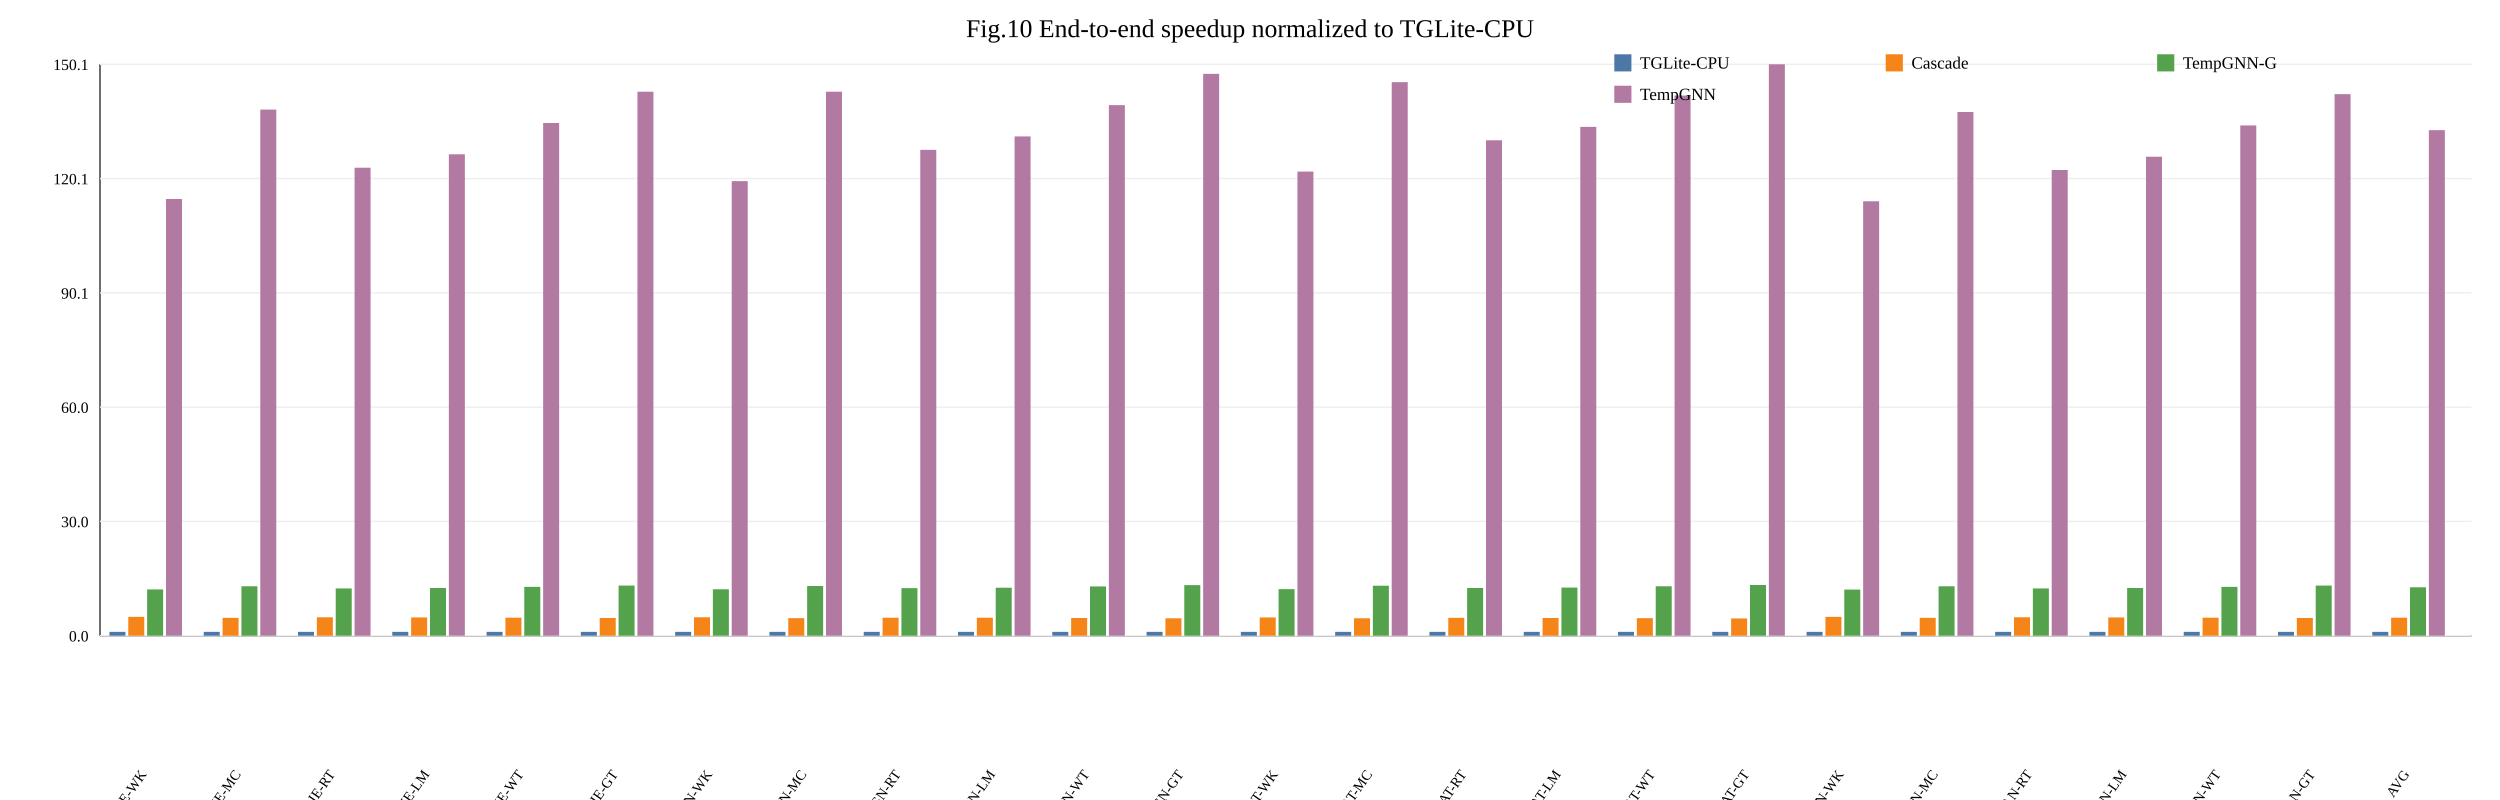
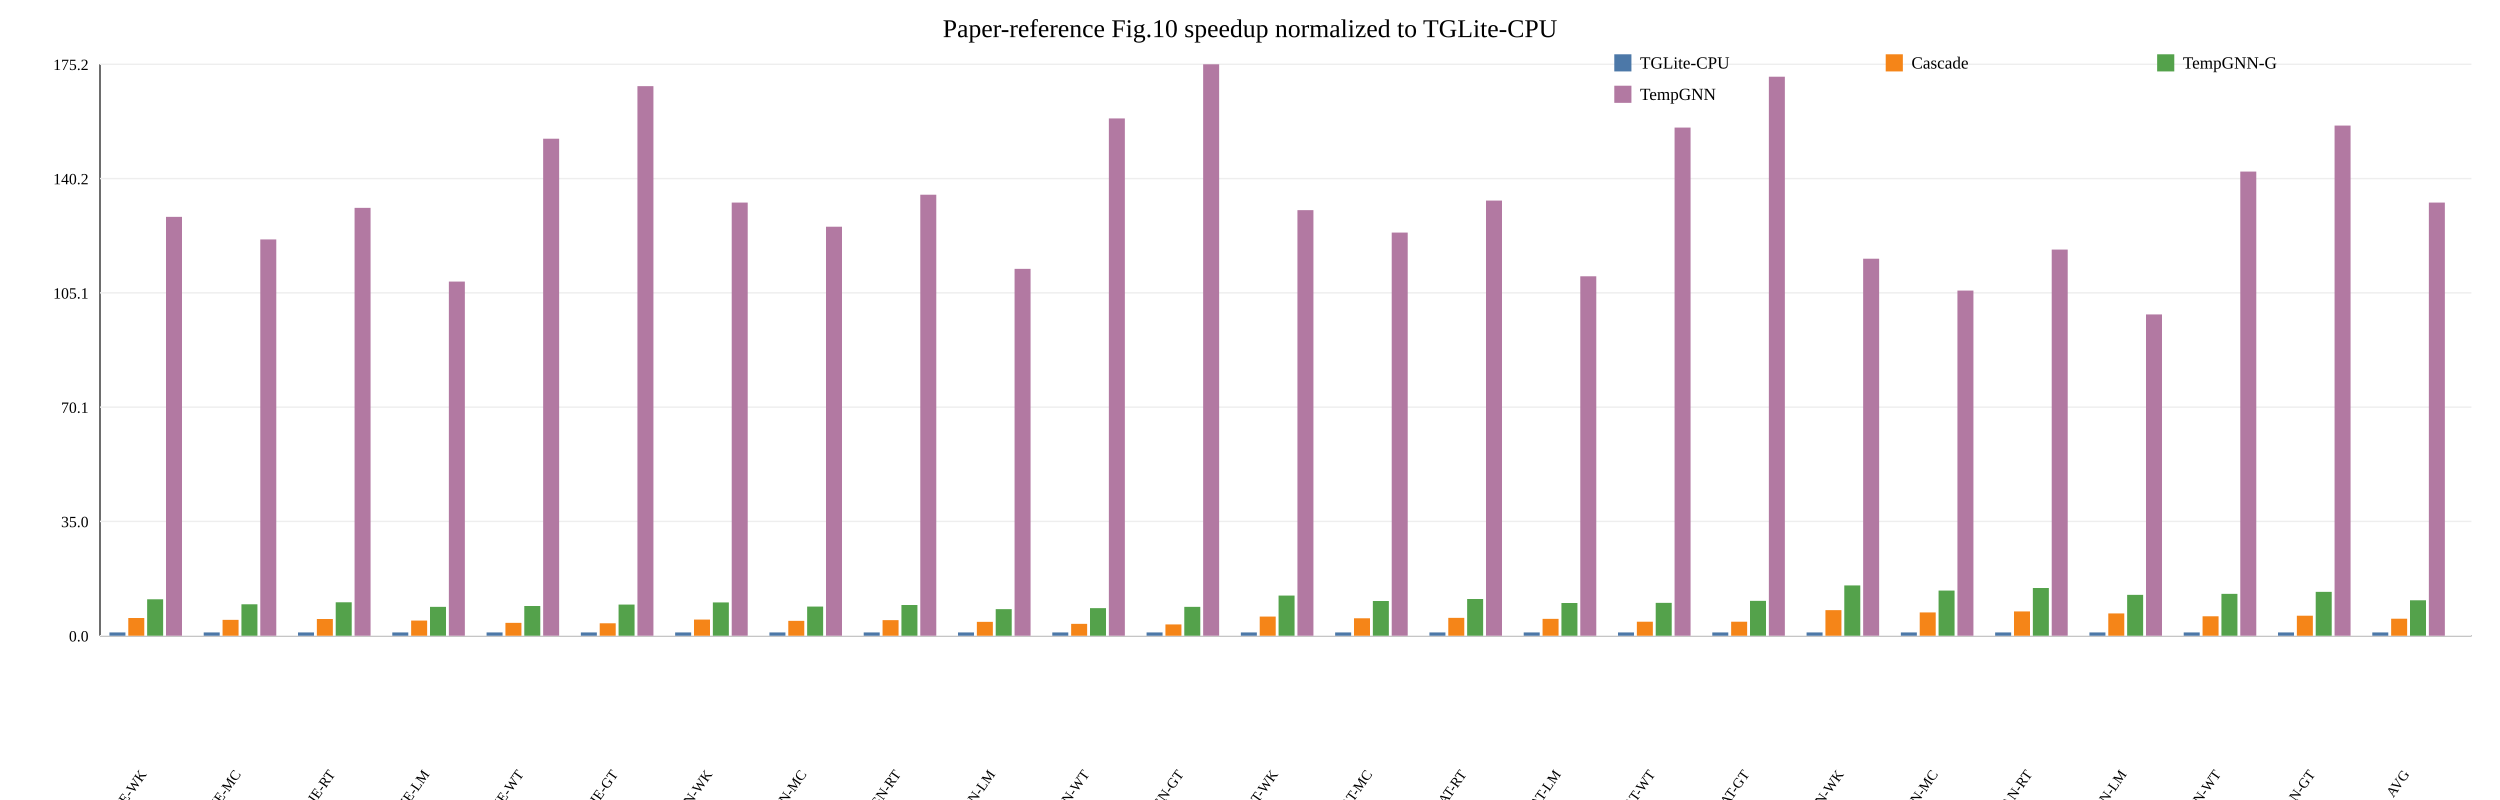
<svg xmlns="http://www.w3.org/2000/svg" width="1750" height="560" viewBox="0 0 1750 560">
  <rect width="100%" height="100%" fill="white" />
-   <text x="875.0" y="26" text-anchor="middle" font-size="18">Fig.10 End-to-end speedup normalized to TGLite-CPU</text>
+   <text x="875.0" y="26" text-anchor="middle" font-size="18">Paper-reference Fig.10 speedup normalized to TGLite-CPU</text>
  <line x1="70" y1="445" x2="1730" y2="445" stroke="#333" />
  <line x1="70" y1="45" x2="70" y2="445" stroke="#333" />
  <line x1="70" y1="445.0" x2="1730" y2="445.0" stroke="#eee" />
  <text x="62" y="449.0" text-anchor="end" font-size="11">0.0</text>
  <line x1="70" y1="365.0" x2="1730" y2="365.0" stroke="#eee" />
-   <text x="62" y="369.0" text-anchor="end" font-size="11">30.0</text>
+   <text x="62" y="369.0" text-anchor="end" font-size="11">35.0</text>
  <line x1="70" y1="285.0" x2="1730" y2="285.0" stroke="#eee" />
-   <text x="62" y="289.0" text-anchor="end" font-size="11">60.0</text>
+   <text x="62" y="289.0" text-anchor="end" font-size="11">70.1</text>
  <line x1="70" y1="205.0" x2="1730" y2="205.0" stroke="#eee" />
-   <text x="62" y="209.0" text-anchor="end" font-size="11">90.1</text>
+   <text x="62" y="209.0" text-anchor="end" font-size="11">105.1</text>
  <line x1="70" y1="125.0" x2="1730" y2="125.0" stroke="#eee" />
-   <text x="62" y="129.0" text-anchor="end" font-size="11">120.1</text>
+   <text x="62" y="129.0" text-anchor="end" font-size="11">140.2</text>
  <line x1="70" y1="45.0" x2="1730" y2="45.0" stroke="#eee" />
-   <text x="62" y="49.0" text-anchor="end" font-size="11">150.1</text>
+   <text x="62" y="49.0" text-anchor="end" font-size="11">175.2</text>
  <text x="103.0" y="542" text-anchor="end" font-size="10" transform="rotate(-55 103.0,542)">JODIE-WK</text>
-   <rect x="76.6" y="442.3" width="11.2" height="2.7" fill="#4c78a8" />
-   <rect x="89.8" y="431.8" width="11.2" height="13.2" fill="#f58518" />
-   <rect x="103.0" y="412.6" width="11.2" height="32.4" fill="#54a24b" />
-   <rect x="116.2" y="139.3" width="11.2" height="305.7" fill="#b279a2" />
+   <rect x="76.6" y="442.7" width="11.2" height="2.3" fill="#4c78a8" />
+   <rect x="89.8" y="432.6" width="11.2" height="12.4" fill="#f58518" />
+   <rect x="103.0" y="419.5" width="11.2" height="25.5" fill="#54a24b" />
+   <rect x="116.2" y="151.8" width="11.2" height="293.2" fill="#b279a2" />
  <text x="169.0" y="542" text-anchor="end" font-size="10" transform="rotate(-55 169.0,542)">JODIE-MC</text>
-   <rect x="142.6" y="442.3" width="11.2" height="2.7" fill="#4c78a8" />
-   <rect x="155.8" y="432.5" width="11.2" height="12.5" fill="#f58518" />
-   <rect x="169.0" y="410.4" width="11.2" height="34.6" fill="#54a24b" />
-   <rect x="182.2" y="76.7" width="11.2" height="368.3" fill="#b279a2" />
+   <rect x="142.6" y="442.7" width="11.2" height="2.3" fill="#4c78a8" />
+   <rect x="155.8" y="433.9" width="11.2" height="11.1" fill="#f58518" />
+   <rect x="169.0" y="423.0" width="11.2" height="22.0" fill="#54a24b" />
+   <rect x="182.2" y="167.6" width="11.2" height="277.4" fill="#b279a2" />
  <text x="235.0" y="542" text-anchor="end" font-size="10" transform="rotate(-55 235.0,542)">JODIE-RT</text>
-   <rect x="208.6" y="442.3" width="11.2" height="2.7" fill="#4c78a8" />
-   <rect x="221.8" y="432.1" width="11.2" height="12.9" fill="#f58518" />
-   <rect x="235.0" y="411.9" width="11.2" height="33.1" fill="#54a24b" />
-   <rect x="248.2" y="117.4" width="11.2" height="327.6" fill="#b279a2" />
+   <rect x="208.6" y="442.7" width="11.2" height="2.3" fill="#4c78a8" />
+   <rect x="221.8" y="433.3" width="11.2" height="11.7" fill="#f58518" />
+   <rect x="235.0" y="421.6" width="11.2" height="23.4" fill="#54a24b" />
+   <rect x="248.2" y="145.5" width="11.2" height="299.5" fill="#b279a2" />
  <text x="301.0" y="542" text-anchor="end" font-size="10" transform="rotate(-55 301.0,542)">JODIE-LM</text>
-   <rect x="274.6" y="442.3" width="11.2" height="2.7" fill="#4c78a8" />
-   <rect x="287.8" y="432.2" width="11.2" height="12.8" fill="#f58518" />
-   <rect x="301.0" y="411.6" width="11.2" height="33.4" fill="#54a24b" />
-   <rect x="314.2" y="108.0" width="11.2" height="337.0" fill="#b279a2" />
+   <rect x="274.6" y="442.7" width="11.2" height="2.3" fill="#4c78a8" />
+   <rect x="287.8" y="434.4" width="11.2" height="10.6" fill="#f58518" />
+   <rect x="301.0" y="424.8" width="11.2" height="20.2" fill="#54a24b" />
+   <rect x="314.2" y="197.1" width="11.2" height="247.9" fill="#b279a2" />
  <text x="367.0" y="542" text-anchor="end" font-size="10" transform="rotate(-55 367.0,542)">JODIE-WT</text>
-   <rect x="340.6" y="442.3" width="11.2" height="2.7" fill="#4c78a8" />
-   <rect x="353.8" y="432.4" width="11.2" height="12.6" fill="#f58518" />
-   <rect x="367.0" y="410.8" width="11.2" height="34.2" fill="#54a24b" />
-   <rect x="380.2" y="86.1" width="11.2" height="358.9" fill="#b279a2" />
+   <rect x="340.6" y="442.7" width="11.2" height="2.3" fill="#4c78a8" />
+   <rect x="353.8" y="436.0" width="11.2" height="9.0" fill="#f58518" />
+   <rect x="367.0" y="424.2" width="11.2" height="20.8" fill="#54a24b" />
+   <rect x="380.2" y="97.1" width="11.2" height="347.9" fill="#b279a2" />
  <text x="433.0" y="542" text-anchor="end" font-size="10" transform="rotate(-55 433.0,542)">JODIE-GT</text>
-   <rect x="406.6" y="442.3" width="11.2" height="2.7" fill="#4c78a8" />
-   <rect x="419.8" y="432.6" width="11.2" height="12.4" fill="#f58518" />
-   <rect x="433.0" y="409.9" width="11.2" height="35.1" fill="#54a24b" />
-   <rect x="446.2" y="64.2" width="11.2" height="380.8" fill="#b279a2" />
+   <rect x="406.6" y="442.7" width="11.2" height="2.3" fill="#4c78a8" />
+   <rect x="419.8" y="436.3" width="11.2" height="8.7" fill="#f58518" />
+   <rect x="433.0" y="423.2" width="11.2" height="21.8" fill="#54a24b" />
+   <rect x="446.2" y="60.3" width="11.2" height="384.7" fill="#b279a2" />
  <text x="499.0" y="542" text-anchor="end" font-size="10" transform="rotate(-55 499.0,542)">TGN-WK</text>
-   <rect x="472.6" y="442.3" width="11.2" height="2.7" fill="#4c78a8" />
-   <rect x="485.8" y="432.1" width="11.2" height="12.9" fill="#f58518" />
-   <rect x="499.0" y="412.5" width="11.2" height="32.5" fill="#54a24b" />
-   <rect x="512.2" y="126.8" width="11.2" height="318.2" fill="#b279a2" />
+   <rect x="472.6" y="442.7" width="11.2" height="2.3" fill="#4c78a8" />
+   <rect x="485.8" y="433.7" width="11.2" height="11.3" fill="#f58518" />
+   <rect x="499.0" y="421.7" width="11.2" height="23.3" fill="#54a24b" />
+   <rect x="512.2" y="141.8" width="11.2" height="303.2" fill="#b279a2" />
  <text x="565.0" y="542" text-anchor="end" font-size="10" transform="rotate(-55 565.0,542)">TGN-MC</text>
-   <rect x="538.6" y="442.3" width="11.2" height="2.7" fill="#4c78a8" />
-   <rect x="551.8" y="432.7" width="11.2" height="12.3" fill="#f58518" />
-   <rect x="565.0" y="410.2" width="11.2" height="34.8" fill="#54a24b" />
-   <rect x="578.2" y="64.2" width="11.2" height="380.8" fill="#b279a2" />
+   <rect x="538.6" y="442.7" width="11.2" height="2.3" fill="#4c78a8" />
+   <rect x="551.8" y="434.6" width="11.2" height="10.4" fill="#f58518" />
+   <rect x="565.0" y="424.6" width="11.2" height="20.4" fill="#54a24b" />
+   <rect x="578.2" y="158.7" width="11.2" height="286.3" fill="#b279a2" />
  <text x="631.0" y="542" text-anchor="end" font-size="10" transform="rotate(-55 631.0,542)">TGN-RT</text>
-   <rect x="604.6" y="442.3" width="11.2" height="2.7" fill="#4c78a8" />
-   <rect x="617.8" y="432.4" width="11.2" height="12.6" fill="#f58518" />
-   <rect x="631.0" y="411.7" width="11.2" height="33.3" fill="#54a24b" />
-   <rect x="644.2" y="104.9" width="11.2" height="340.1" fill="#b279a2" />
+   <rect x="604.6" y="442.7" width="11.2" height="2.3" fill="#4c78a8" />
+   <rect x="617.8" y="434.1" width="11.2" height="10.9" fill="#f58518" />
+   <rect x="631.0" y="423.5" width="11.2" height="21.5" fill="#54a24b" />
+   <rect x="644.2" y="136.3" width="11.2" height="308.7" fill="#b279a2" />
  <text x="697.0" y="542" text-anchor="end" font-size="10" transform="rotate(-55 697.0,542)">TGN-LM</text>
-   <rect x="670.6" y="442.3" width="11.2" height="2.7" fill="#4c78a8" />
-   <rect x="683.8" y="432.4" width="11.2" height="12.6" fill="#f58518" />
-   <rect x="697.0" y="411.4" width="11.2" height="33.6" fill="#54a24b" />
-   <rect x="710.2" y="95.5" width="11.2" height="349.5" fill="#b279a2" />
+   <rect x="670.6" y="442.7" width="11.2" height="2.3" fill="#4c78a8" />
+   <rect x="683.8" y="435.3" width="11.2" height="9.7" fill="#f58518" />
+   <rect x="697.0" y="426.4" width="11.2" height="18.6" fill="#54a24b" />
+   <rect x="710.2" y="188.2" width="11.2" height="256.8" fill="#b279a2" />
  <text x="763.0" y="542" text-anchor="end" font-size="10" transform="rotate(-55 763.0,542)">TGN-WT</text>
-   <rect x="736.6" y="442.3" width="11.2" height="2.7" fill="#4c78a8" />
-   <rect x="749.8" y="432.6" width="11.2" height="12.4" fill="#f58518" />
-   <rect x="763.0" y="410.5" width="11.2" height="34.5" fill="#54a24b" />
-   <rect x="776.2" y="73.6" width="11.2" height="371.4" fill="#b279a2" />
+   <rect x="736.6" y="442.7" width="11.2" height="2.3" fill="#4c78a8" />
+   <rect x="749.8" y="436.7" width="11.2" height="8.3" fill="#f58518" />
+   <rect x="763.0" y="425.7" width="11.2" height="19.3" fill="#54a24b" />
+   <rect x="776.2" y="82.9" width="11.2" height="362.1" fill="#b279a2" />
  <text x="829.0" y="542" text-anchor="end" font-size="10" transform="rotate(-55 829.0,542)">TGN-GT</text>
-   <rect x="802.6" y="442.3" width="11.2" height="2.7" fill="#4c78a8" />
-   <rect x="815.8" y="432.8" width="11.2" height="12.2" fill="#f58518" />
-   <rect x="829.0" y="409.6" width="11.2" height="35.4" fill="#54a24b" />
-   <rect x="842.2" y="51.7" width="11.2" height="393.3" fill="#b279a2" />
+   <rect x="802.6" y="442.7" width="11.2" height="2.3" fill="#4c78a8" />
+   <rect x="815.8" y="437.1" width="11.2" height="7.9" fill="#f58518" />
+   <rect x="829.0" y="424.8" width="11.2" height="20.2" fill="#54a24b" />
+   <rect x="842.2" y="45.0" width="11.2" height="400.0" fill="#b279a2" />
  <text x="895.0" y="542" text-anchor="end" font-size="10" transform="rotate(-55 895.0,542)">TGAT-WK</text>
-   <rect x="868.6" y="442.3" width="11.2" height="2.7" fill="#4c78a8" />
-   <rect x="881.8" y="432.2" width="11.2" height="12.8" fill="#f58518" />
-   <rect x="895.0" y="412.4" width="11.2" height="32.6" fill="#54a24b" />
-   <rect x="908.2" y="120.1" width="11.2" height="324.9" fill="#b279a2" />
+   <rect x="868.6" y="442.7" width="11.2" height="2.3" fill="#4c78a8" />
+   <rect x="881.8" y="431.6" width="11.2" height="13.4" fill="#f58518" />
+   <rect x="895.0" y="416.9" width="11.2" height="28.1" fill="#54a24b" />
+   <rect x="908.2" y="147.1" width="11.2" height="297.9" fill="#b279a2" />
  <text x="961.0" y="542" text-anchor="end" font-size="10" transform="rotate(-55 961.0,542)">TGAT-MC</text>
-   <rect x="934.6" y="442.3" width="11.2" height="2.7" fill="#4c78a8" />
+   <rect x="934.6" y="442.7" width="11.2" height="2.3" fill="#4c78a8" />
  <rect x="947.8" y="432.8" width="11.2" height="12.2" fill="#f58518" />
-   <rect x="961.0" y="410.0" width="11.2" height="35.0" fill="#54a24b" />
-   <rect x="974.2" y="57.5" width="11.2" height="387.5" fill="#b279a2" />
+   <rect x="961.0" y="420.7" width="11.2" height="24.3" fill="#54a24b" />
+   <rect x="974.2" y="162.8" width="11.2" height="282.2" fill="#b279a2" />
  <text x="1027.0" y="542" text-anchor="end" font-size="10" transform="rotate(-55 1027.0,542)">TGAT-RT</text>
-   <rect x="1000.6" y="442.3" width="11.2" height="2.7" fill="#4c78a8" />
+   <rect x="1000.6" y="442.7" width="11.2" height="2.3" fill="#4c78a8" />
  <rect x="1013.8" y="432.5" width="11.2" height="12.5" fill="#f58518" />
-   <rect x="1027.0" y="411.6" width="11.2" height="33.4" fill="#54a24b" />
-   <rect x="1040.2" y="98.2" width="11.2" height="346.8" fill="#b279a2" />
+   <rect x="1027.0" y="419.3" width="11.2" height="25.7" fill="#54a24b" />
+   <rect x="1040.2" y="140.4" width="11.2" height="304.6" fill="#b279a2" />
  <text x="1093.0" y="542" text-anchor="end" font-size="10" transform="rotate(-55 1093.0,542)">TGAT-LM</text>
-   <rect x="1066.6" y="442.3" width="11.2" height="2.7" fill="#4c78a8" />
-   <rect x="1079.8" y="432.6" width="11.2" height="12.4" fill="#f58518" />
-   <rect x="1093.0" y="411.3" width="11.2" height="33.7" fill="#54a24b" />
-   <rect x="1106.2" y="88.8" width="11.2" height="356.2" fill="#b279a2" />
+   <rect x="1066.6" y="442.7" width="11.2" height="2.3" fill="#4c78a8" />
+   <rect x="1079.8" y="433.2" width="11.2" height="11.8" fill="#f58518" />
+   <rect x="1093.0" y="422.1" width="11.2" height="22.9" fill="#54a24b" />
+   <rect x="1106.2" y="193.4" width="11.2" height="251.6" fill="#b279a2" />
  <text x="1159.0" y="542" text-anchor="end" font-size="10" transform="rotate(-55 1159.0,542)">TGAT-WT</text>
-   <rect x="1132.6" y="442.3" width="11.2" height="2.7" fill="#4c78a8" />
-   <rect x="1145.8" y="432.7" width="11.2" height="12.3" fill="#f58518" />
-   <rect x="1159.0" y="410.4" width="11.2" height="34.6" fill="#54a24b" />
-   <rect x="1172.2" y="66.9" width="11.2" height="378.1" fill="#b279a2" />
+   <rect x="1132.6" y="442.7" width="11.2" height="2.3" fill="#4c78a8" />
+   <rect x="1145.8" y="435.2" width="11.2" height="9.8" fill="#f58518" />
+   <rect x="1159.0" y="422.0" width="11.2" height="23.0" fill="#54a24b" />
+   <rect x="1172.2" y="89.3" width="11.2" height="355.7" fill="#b279a2" />
  <text x="1225.0" y="542" text-anchor="end" font-size="10" transform="rotate(-55 1225.0,542)">TGAT-GT</text>
-   <rect x="1198.6" y="442.3" width="11.2" height="2.7" fill="#4c78a8" />
-   <rect x="1211.8" y="432.9" width="11.2" height="12.1" fill="#f58518" />
-   <rect x="1225.0" y="409.5" width="11.2" height="35.5" fill="#54a24b" />
-   <rect x="1238.2" y="45.0" width="11.2" height="400.0" fill="#b279a2" />
+   <rect x="1198.6" y="442.7" width="11.2" height="2.3" fill="#4c78a8" />
+   <rect x="1211.8" y="435.2" width="11.2" height="9.8" fill="#f58518" />
+   <rect x="1225.0" y="420.6" width="11.2" height="24.4" fill="#54a24b" />
+   <rect x="1238.2" y="53.7" width="11.2" height="391.3" fill="#b279a2" />
  <text x="1291.0" y="542" text-anchor="end" font-size="10" transform="rotate(-55 1291.0,542)">APAN-WK</text>
-   <rect x="1264.6" y="442.3" width="11.2" height="2.7" fill="#4c78a8" />
-   <rect x="1277.8" y="431.8" width="11.2" height="13.2" fill="#f58518" />
-   <rect x="1291.0" y="412.7" width="11.2" height="32.3" fill="#54a24b" />
-   <rect x="1304.2" y="140.9" width="11.2" height="304.1" fill="#b279a2" />
+   <rect x="1264.6" y="442.7" width="11.2" height="2.3" fill="#4c78a8" />
+   <rect x="1277.8" y="427.1" width="11.2" height="17.9" fill="#f58518" />
+   <rect x="1291.0" y="409.8" width="11.2" height="35.2" fill="#54a24b" />
+   <rect x="1304.2" y="181.1" width="11.2" height="263.9" fill="#b279a2" />
  <text x="1357.0" y="542" text-anchor="end" font-size="10" transform="rotate(-55 1357.0,542)">APAN-MC</text>
-   <rect x="1330.6" y="442.3" width="11.2" height="2.7" fill="#4c78a8" />
-   <rect x="1343.8" y="432.5" width="11.2" height="12.5" fill="#f58518" />
-   <rect x="1357.0" y="410.4" width="11.2" height="34.6" fill="#54a24b" />
-   <rect x="1370.2" y="78.4" width="11.2" height="366.6" fill="#b279a2" />
+   <rect x="1330.6" y="442.7" width="11.2" height="2.3" fill="#4c78a8" />
+   <rect x="1343.8" y="428.7" width="11.2" height="16.3" fill="#f58518" />
+   <rect x="1357.0" y="413.4" width="11.2" height="31.6" fill="#54a24b" />
+   <rect x="1370.2" y="203.4" width="11.2" height="241.6" fill="#b279a2" />
  <text x="1423.0" y="542" text-anchor="end" font-size="10" transform="rotate(-55 1423.0,542)">APAN-RT</text>
-   <rect x="1396.6" y="442.3" width="11.2" height="2.7" fill="#4c78a8" />
-   <rect x="1409.8" y="432.1" width="11.2" height="12.9" fill="#f58518" />
-   <rect x="1423.0" y="411.9" width="11.2" height="33.1" fill="#54a24b" />
-   <rect x="1436.2" y="119.0" width="11.2" height="326.0" fill="#b279a2" />
+   <rect x="1396.6" y="442.7" width="11.2" height="2.3" fill="#4c78a8" />
+   <rect x="1409.8" y="428.0" width="11.2" height="17.0" fill="#f58518" />
+   <rect x="1423.0" y="411.6" width="11.2" height="33.4" fill="#54a24b" />
+   <rect x="1436.2" y="174.7" width="11.2" height="270.3" fill="#b279a2" />
  <text x="1489.0" y="542" text-anchor="end" font-size="10" transform="rotate(-55 1489.0,542)">APAN-LM</text>
-   <rect x="1462.6" y="442.3" width="11.2" height="2.7" fill="#4c78a8" />
-   <rect x="1475.8" y="432.2" width="11.2" height="12.8" fill="#f58518" />
-   <rect x="1489.0" y="411.6" width="11.2" height="33.4" fill="#54a24b" />
-   <rect x="1502.2" y="109.7" width="11.2" height="335.3" fill="#b279a2" />
+   <rect x="1462.6" y="442.7" width="11.2" height="2.3" fill="#4c78a8" />
+   <rect x="1475.8" y="429.4" width="11.2" height="15.6" fill="#f58518" />
+   <rect x="1489.0" y="416.4" width="11.2" height="28.6" fill="#54a24b" />
+   <rect x="1502.2" y="220.1" width="11.2" height="224.9" fill="#b279a2" />
  <text x="1555.0" y="542" text-anchor="end" font-size="10" transform="rotate(-55 1555.0,542)">APAN-WT</text>
-   <rect x="1528.6" y="442.3" width="11.2" height="2.7" fill="#4c78a8" />
-   <rect x="1541.8" y="432.4" width="11.2" height="12.6" fill="#f58518" />
-   <rect x="1555.0" y="410.8" width="11.2" height="34.2" fill="#54a24b" />
-   <rect x="1568.2" y="87.8" width="11.2" height="357.2" fill="#b279a2" />
+   <rect x="1528.6" y="442.7" width="11.2" height="2.3" fill="#4c78a8" />
+   <rect x="1541.8" y="431.4" width="11.2" height="13.6" fill="#f58518" />
+   <rect x="1555.0" y="415.7" width="11.2" height="29.3" fill="#54a24b" />
+   <rect x="1568.2" y="120.1" width="11.2" height="324.9" fill="#b279a2" />
  <text x="1621.0" y="542" text-anchor="end" font-size="10" transform="rotate(-55 1621.0,542)">APAN-GT</text>
-   <rect x="1594.6" y="442.3" width="11.2" height="2.7" fill="#4c78a8" />
-   <rect x="1607.8" y="432.6" width="11.2" height="12.4" fill="#f58518" />
-   <rect x="1621.0" y="409.9" width="11.2" height="35.1" fill="#54a24b" />
-   <rect x="1634.2" y="65.9" width="11.2" height="379.1" fill="#b279a2" />
+   <rect x="1594.6" y="442.7" width="11.2" height="2.3" fill="#4c78a8" />
+   <rect x="1607.8" y="431.0" width="11.2" height="14.0" fill="#f58518" />
+   <rect x="1621.0" y="414.3" width="11.2" height="30.7" fill="#54a24b" />
+   <rect x="1634.2" y="87.9" width="11.2" height="357.1" fill="#b279a2" />
  <text x="1687.0" y="542" text-anchor="end" font-size="10" transform="rotate(-55 1687.0,542)">AVG</text>
-   <rect x="1660.6" y="442.3" width="11.2" height="2.7" fill="#4c78a8" />
-   <rect x="1673.8" y="432.4" width="11.2" height="12.6" fill="#f58518" />
-   <rect x="1687.0" y="411.1" width="11.2" height="33.9" fill="#54a24b" />
-   <rect x="1700.2" y="91.1" width="11.2" height="353.9" fill="#b279a2" />
+   <rect x="1660.6" y="442.7" width="11.2" height="2.3" fill="#4c78a8" />
+   <rect x="1673.8" y="433.1" width="11.2" height="11.9" fill="#f58518" />
+   <rect x="1687.0" y="420.2" width="11.2" height="24.8" fill="#54a24b" />
+   <rect x="1700.2" y="141.8" width="11.2" height="303.2" fill="#b279a2" />
  <rect x="1130.0" y="38.0" width="12" height="12" fill="#4c78a8" />
  <text x="1148.0" y="48.0" font-size="12">TGLite-CPU</text>
  <rect x="1320.0" y="38.0" width="12" height="12" fill="#f58518" />
  <text x="1338.0" y="48.0" font-size="12">Cascade</text>
  <rect x="1510.0" y="38.0" width="12" height="12" fill="#54a24b" />
  <text x="1528.0" y="48.0" font-size="12">TempGNN-G</text>
  <rect x="1130.0" y="60.0" width="12" height="12" fill="#b279a2" />
  <text x="1148.0" y="70.0" font-size="12">TempGNN</text>
</svg>
